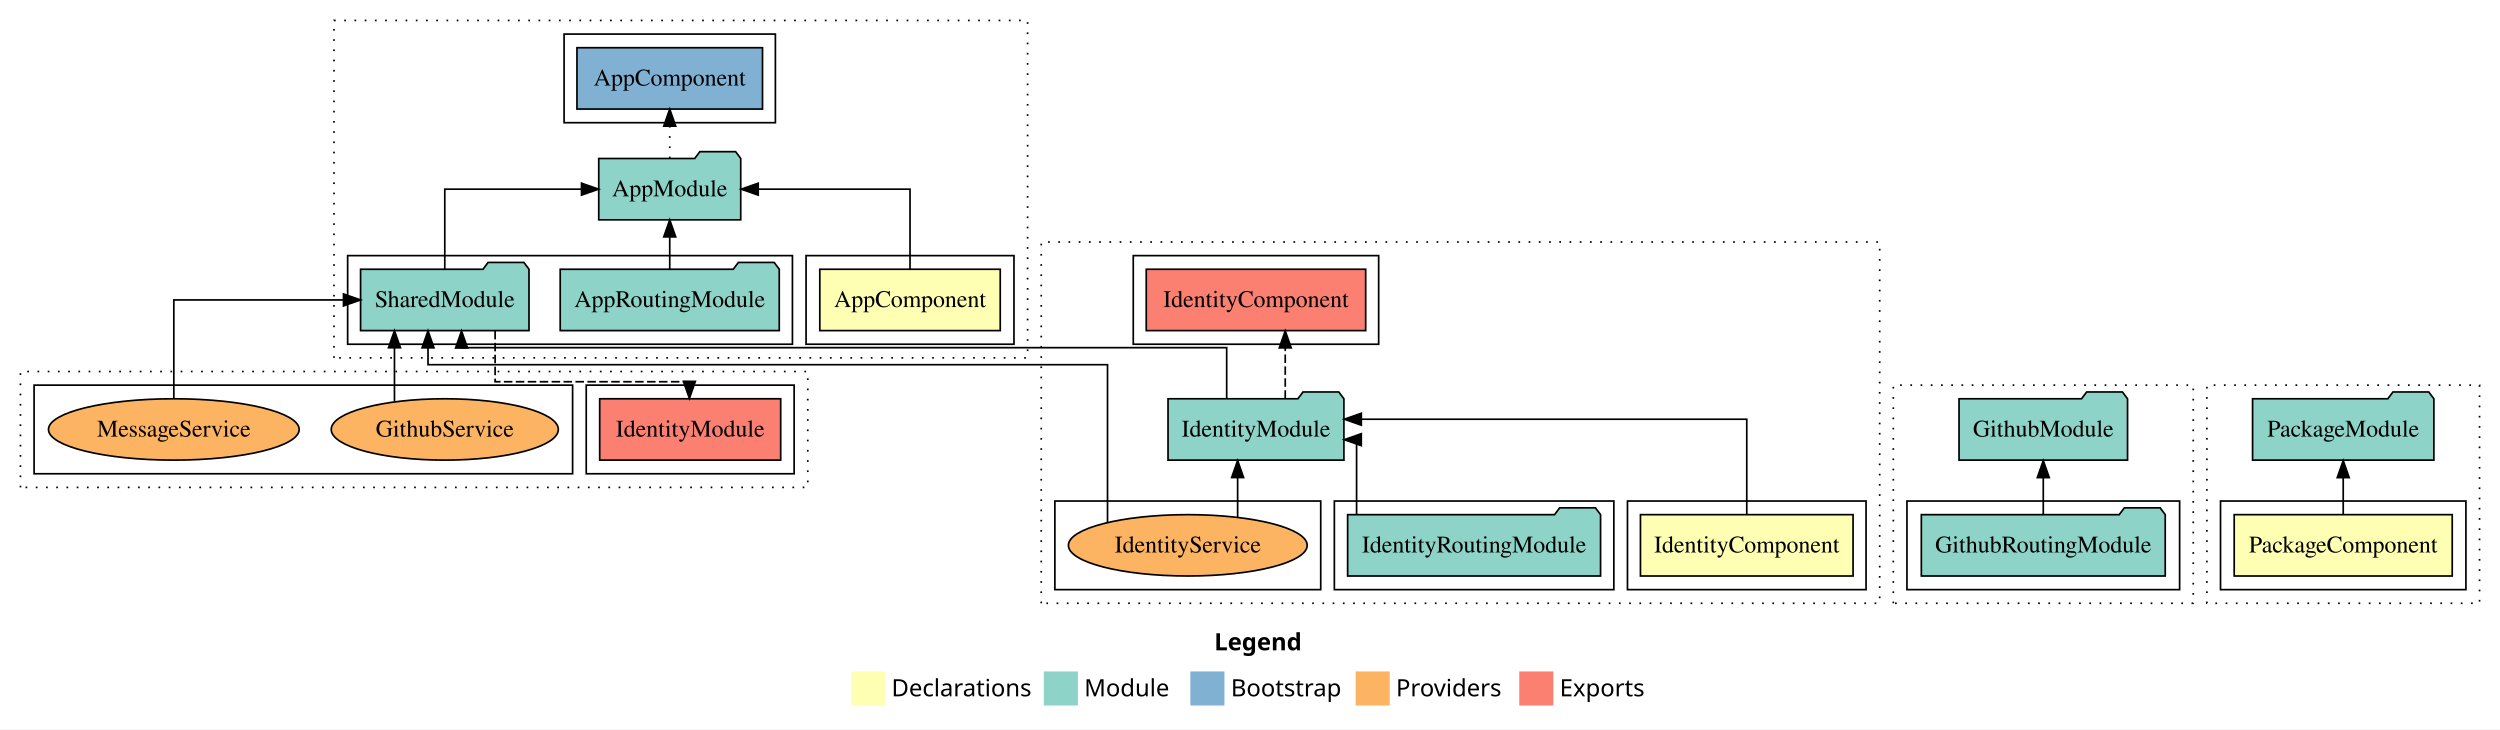
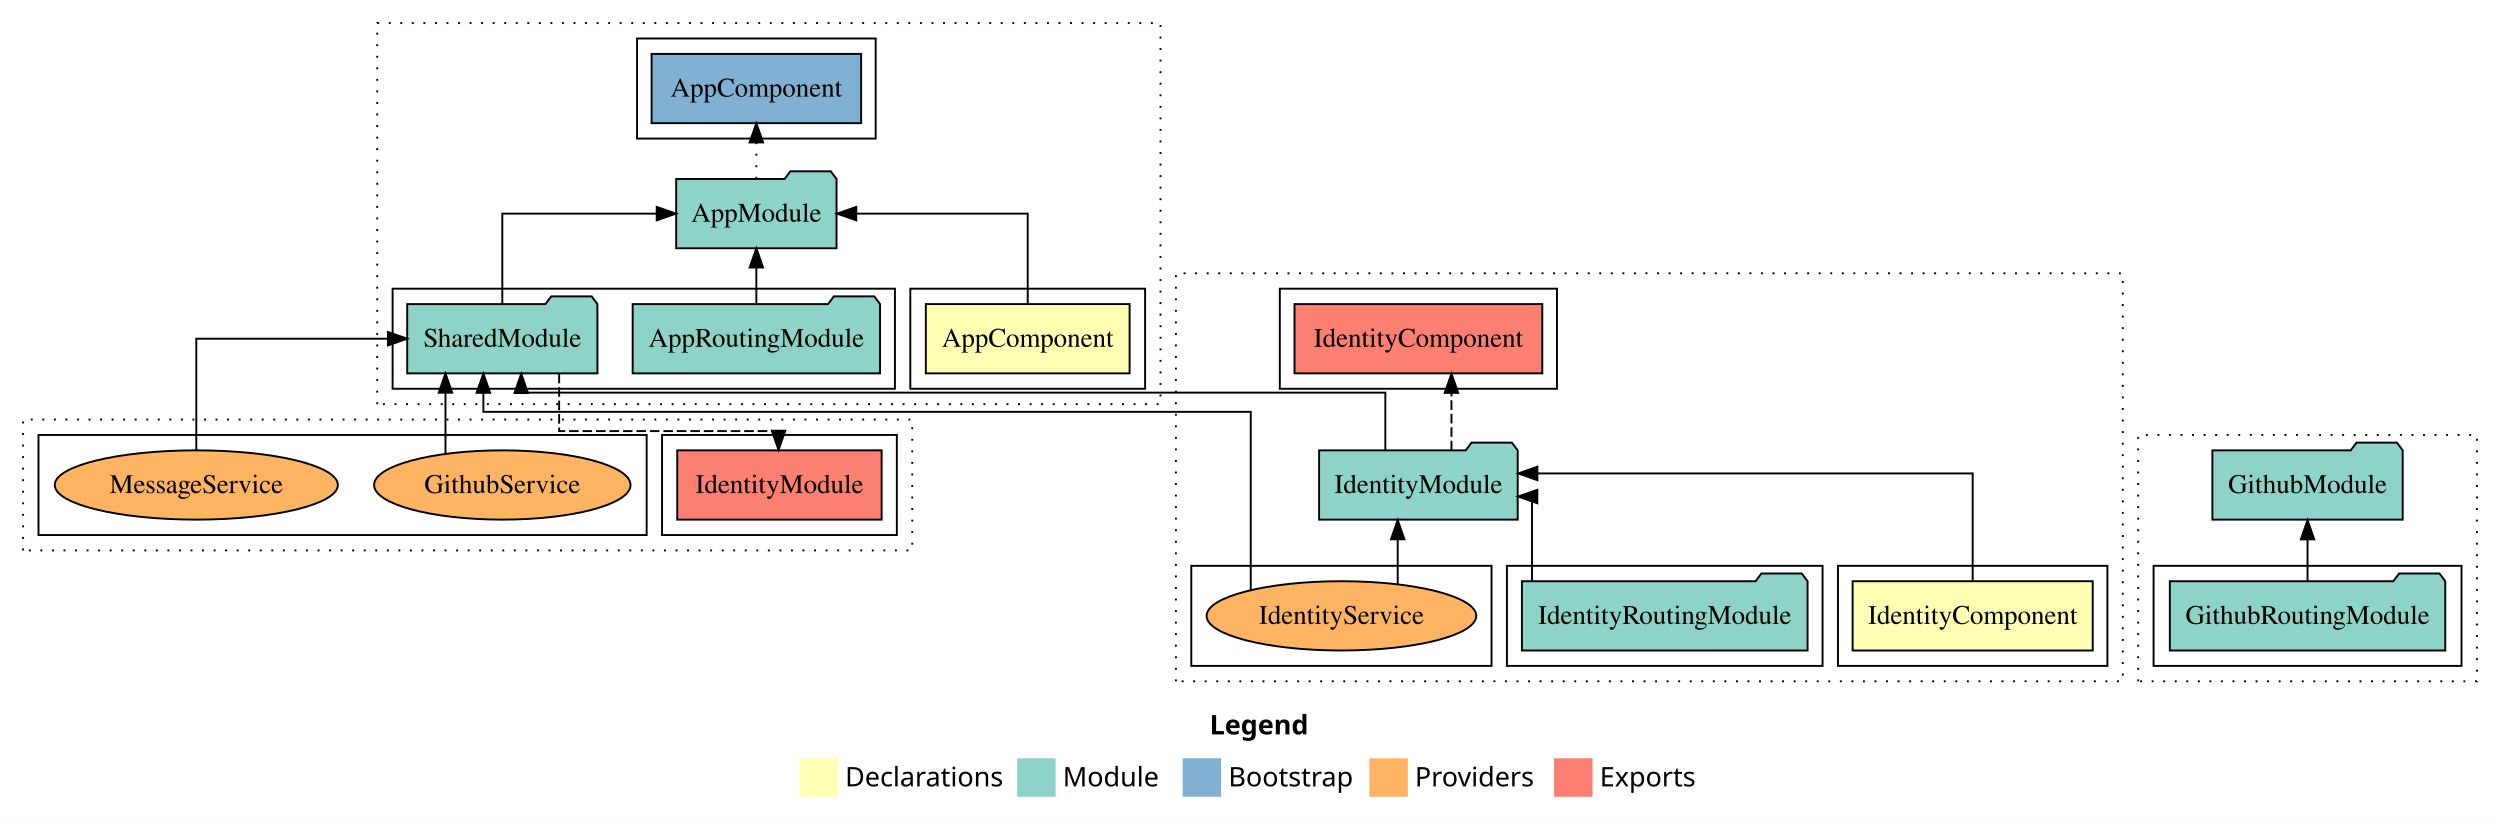
- <svg xmlns="http://www.w3.org/2000/svg" width="1467pt" height="428pt" viewBox="0.00 0.00 1467.00 428.00">
+ <svg xmlns="http://www.w3.org/2000/svg" width="1299pt" height="428pt" viewBox="0.00 0.00 1299.00 428.00">
  <g id="graph0" class="graph" transform="scale(1 1) rotate(0) translate(4 424)">
-     <polygon fill="white" stroke="transparent" points="-4,4 -4,-424 1463,-424 1463,4 -4,4" />
-     <text text-anchor="start" x="708.51" y="-42.4" font-family="sans-serif" font-weight="bold" font-size="14.00">Legend</text>
-     <polygon fill="#ffffb3" stroke="transparent" points="495.5,-10 495.5,-30 515.5,-30 515.5,-10 495.5,-10" />
-     <text text-anchor="start" x="519.13" y="-15.4" font-family="sans-serif" font-size="14.00">  Declarations</text>
-     <polygon fill="#8dd3c7" stroke="transparent" points="608.5,-10 608.5,-30 628.5,-30 628.5,-10 608.5,-10" />
-     <text text-anchor="start" x="632.23" y="-15.4" font-family="sans-serif" font-size="14.00">  Module</text>
-     <polygon fill="#80b1d3" stroke="transparent" points="694.5,-10 694.5,-30 714.5,-30 714.5,-10 694.5,-10" />
-     <text text-anchor="start" x="718.28" y="-15.4" font-family="sans-serif" font-size="14.00">  Bootstrap</text>
-     <polygon fill="#fdb462" stroke="transparent" points="791.5,-10 791.5,-30 811.5,-30 811.5,-10 791.5,-10" />
-     <text text-anchor="start" x="815.17" y="-15.4" font-family="sans-serif" font-size="14.00">  Providers</text>
-     <polygon fill="#fb8072" stroke="transparent" points="887.5,-10 887.5,-30 907.5,-30 907.5,-10 887.5,-10" />
-     <text text-anchor="start" x="911.23" y="-15.4" font-family="sans-serif" font-size="14.00">  Exports</text>
+     <polygon fill="white" stroke="transparent" points="-4,4 -4,-424 1295,-424 1295,4 -4,4" />
+     <text text-anchor="start" x="624.51" y="-42.4" font-family="sans-serif" font-weight="bold" font-size="14.00">Legend</text>
+     <polygon fill="#ffffb3" stroke="transparent" points="411.5,-10 411.5,-30 431.5,-30 431.5,-10 411.5,-10" />
+     <text text-anchor="start" x="435.13" y="-15.4" font-family="sans-serif" font-size="14.00">  Declarations</text>
+     <polygon fill="#8dd3c7" stroke="transparent" points="524.5,-10 524.5,-30 544.5,-30 544.5,-10 524.5,-10" />
+     <text text-anchor="start" x="548.23" y="-15.4" font-family="sans-serif" font-size="14.00">  Module</text>
+     <polygon fill="#80b1d3" stroke="transparent" points="610.5,-10 610.5,-30 630.5,-30 630.5,-10 610.5,-10" />
+     <text text-anchor="start" x="634.28" y="-15.4" font-family="sans-serif" font-size="14.00">  Bootstrap</text>
+     <polygon fill="#fdb462" stroke="transparent" points="707.5,-10 707.5,-30 727.5,-30 727.5,-10 707.5,-10" />
+     <text text-anchor="start" x="731.17" y="-15.4" font-family="sans-serif" font-size="14.00">  Providers</text>
+     <polygon fill="#fb8072" stroke="transparent" points="803.5,-10 803.5,-30 823.5,-30 823.5,-10 803.5,-10" />
+     <text text-anchor="start" x="827.23" y="-15.4" font-family="sans-serif" font-size="14.00">  Exports</text>
    <g id="clust1" class="cluster">
      <polygon fill="none" stroke="black" stroke-dasharray="1,5" points="192,-214 192,-412 599,-412 599,-214 192,-214" />
    </g>
    <g id="clust2" class="cluster">
      <polygon fill="none" stroke="black" points="469,-222 469,-274 591,-274 591,-222 469,-222" />
    </g>
    <g id="clust4" class="cluster">
      <polygon fill="none" stroke="black" points="200,-222 200,-274 461,-274 461,-222 200,-222" />
    </g>
    <g id="clust6" class="cluster">
      <polygon fill="none" stroke="black" points="327,-352 327,-404 451,-404 451,-352 327,-352" />
    </g>
    <g id="clust14" class="cluster">
      <polygon fill="none" stroke="black" stroke-dasharray="1,5" points="1107,-70 1107,-198 1283,-198 1283,-70 1107,-70" />
    </g>
    <g id="clust16" class="cluster">
      <polygon fill="none" stroke="black" points="1115,-78 1115,-130 1275,-130 1275,-78 1115,-78" />
    </g>
    <g id="clust26" class="cluster">
      <polygon fill="none" stroke="black" stroke-dasharray="1,5" points="607,-70 607,-282 1099,-282 1099,-70 607,-70" />
    </g>
    <g id="clust27" class="cluster">
      <polygon fill="none" stroke="black" points="951,-78 951,-130 1091,-130 1091,-78 951,-78" />
    </g>
    <g id="clust29" class="cluster">
      <polygon fill="none" stroke="black" points="779,-78 779,-130 943,-130 943,-78 779,-78" />
    </g>
    <g id="clust30" class="cluster">
      <polygon fill="none" stroke="black" points="661,-222 661,-274 805,-274 805,-222 661,-222" />
    </g>
    <g id="clust32" class="cluster">
      <polygon fill="none" stroke="black" points="615,-78 615,-130 771,-130 771,-78 615,-78" />
    </g>
    <g id="clust39" class="cluster">
-       <polygon fill="none" stroke="black" stroke-dasharray="1,5" points="1291,-70 1291,-198 1451,-198 1451,-70 1291,-70" />
-     </g>
-     <g id="clust40" class="cluster">
-       <polygon fill="none" stroke="black" points="1299,-78 1299,-130 1443,-130 1443,-78 1299,-78" />
-     </g>
-     <g id="clust46" class="cluster">
      <polygon fill="none" stroke="black" stroke-dasharray="1,5" points="8,-138 8,-206 470,-206 470,-138 8,-138" />
    </g>
-     <g id="clust49" class="cluster">
+     <g id="clust42" class="cluster">
      <polygon fill="none" stroke="black" points="340,-146 340,-198 462,-198 462,-146 340,-146" />
    </g>
-     <g id="clust51" class="cluster">
+     <g id="clust44" class="cluster">
      <polygon fill="none" stroke="black" points="16,-146 16,-198 332,-198 332,-146 16,-146" />
    </g>
    <g id="node1" class="node">
      <polygon fill="#ffffb3" stroke="black" points="582.94,-266 477.06,-266 477.06,-230 582.94,-230 582.94,-266" />
      <text text-anchor="middle" x="530" y="-243.8" font-family="Times,serif" font-size="14.00">AppComponent</text>
    </g>
    <g id="node2" class="node">
      <polygon fill="#8dd3c7" stroke="black" points="430.66,-331 427.66,-335 406.66,-335 403.66,-331 347.34,-331 347.34,-295 430.66,-295 430.66,-331" />
      <text text-anchor="middle" x="389" y="-308.8" font-family="Times,serif" font-size="14.00">AppModule</text>
    </g>
    <g id="edge1" class="edge">
      <path fill="none" stroke="black" d="M530,-266.11C530,-285.34 530,-313 530,-313 530,-313 440.92,-313 440.92,-313" />
      <polygon fill="black" stroke="black" points="440.92,-309.5 430.92,-313 440.92,-316.5 440.92,-309.5" />
    </g>
    <g id="node5" class="node">
      <polygon fill="#80b1d3" stroke="black" points="443.44,-396 334.56,-396 334.56,-360 443.44,-360 443.44,-396" />
      <text text-anchor="middle" x="389" y="-373.8" font-family="Times,serif" font-size="14.00">AppComponent </text>
    </g>
    <g id="edge4" class="edge">
      <path fill="none" stroke="black" stroke-dasharray="1,5" d="M389,-331.11C389,-331.11 389,-349.99 389,-349.99" />
      <polygon fill="black" stroke="black" points="385.5,-349.99 389,-359.99 392.5,-349.99 385.5,-349.99" />
    </g>
    <g id="node3" class="node">
      <polygon fill="#8dd3c7" stroke="black" points="453.27,-266 450.27,-270 429.27,-270 426.27,-266 324.73,-266 324.73,-230 453.27,-230 453.27,-266" />
      <text text-anchor="middle" x="389" y="-243.8" font-family="Times,serif" font-size="14.00">AppRoutingModule</text>
    </g>
    <g id="edge2" class="edge">
      <path fill="none" stroke="black" d="M389,-266.11C389,-266.11 389,-284.99 389,-284.99" />
      <polygon fill="black" stroke="black" points="385.5,-284.99 389,-294.99 392.5,-284.99 385.5,-284.99" />
    </g>
    <g id="node4" class="node">
      <polygon fill="#8dd3c7" stroke="black" points="306.42,-266 303.42,-270 282.42,-270 279.42,-266 207.58,-266 207.58,-230 306.42,-230 306.42,-266" />
      <text text-anchor="middle" x="257" y="-243.8" font-family="Times,serif" font-size="14.00">SharedModule</text>
    </g>
    <g id="edge3" class="edge">
      <path fill="none" stroke="black" d="M257,-266.11C257,-285.34 257,-313 257,-313 257,-313 337.23,-313 337.23,-313" />
      <polygon fill="black" stroke="black" points="337.23,-316.5 347.23,-313 337.23,-309.5 337.23,-316.5" />
    </g>
-     <g id="node15" class="node">
+     <g id="node13" class="node">
      <polygon fill="#fb8072" stroke="black" points="454.1,-190 347.9,-190 347.9,-154 454.1,-154 454.1,-190" />
      <text text-anchor="middle" x="401" y="-167.8" font-family="Times,serif" font-size="14.00">IdentityModule </text>
    </g>
-     <g id="edge12" class="edge">
+     <g id="edge11" class="edge">
      <path fill="none" stroke="black" stroke-dasharray="5,2" d="M286.53,-229.85C286.53,-216.26 286.53,-200 286.53,-200 286.53,-200 400.54,-200 400.54,-200 400.54,-200 400.54,-199.02 400.54,-199.02" />
      <polygon fill="black" stroke="black" points="404.04,-200.21 400.54,-190.21 397.04,-200.21 404.04,-200.21" />
    </g>
    <g id="node6" class="node">
      <polygon fill="#8dd3c7" stroke="black" points="1266.56,-122 1263.56,-126 1242.56,-126 1239.56,-122 1123.44,-122 1123.44,-86 1266.56,-86 1266.56,-122" />
      <text text-anchor="middle" x="1195" y="-99.8" font-family="Times,serif" font-size="14.00">GithubRoutingModule</text>
    </g>
    <g id="node7" class="node">
      <polygon fill="#8dd3c7" stroke="black" points="1244.44,-190 1241.44,-194 1220.44,-194 1217.44,-190 1145.56,-190 1145.56,-154 1244.44,-154 1244.44,-190" />
      <text text-anchor="middle" x="1195" y="-167.8" font-family="Times,serif" font-size="14.00">GithubModule</text>
    </g>
    <g id="edge5" class="edge">
      <path fill="none" stroke="black" d="M1195,-122.22C1195,-122.22 1195,-143.73 1195,-143.73" />
      <polygon fill="black" stroke="black" points="1191.5,-143.73 1195,-153.73 1198.5,-143.73 1191.5,-143.73" />
    </g>
    <g id="node8" class="node">
      <polygon fill="#ffffb3" stroke="black" points="1083.38,-122 958.62,-122 958.62,-86 1083.38,-86 1083.38,-122" />
      <text text-anchor="middle" x="1021" y="-99.8" font-family="Times,serif" font-size="14.00">IdentityComponent</text>
    </g>
    <g id="node9" class="node">
      <polygon fill="#8dd3c7" stroke="black" points="784.6,-190 781.6,-194 760.6,-194 757.6,-190 681.4,-190 681.4,-154 784.6,-154 784.6,-190" />
      <text text-anchor="middle" x="733" y="-167.8" font-family="Times,serif" font-size="14.00">IdentityModule</text>
    </g>
    <g id="edge6" class="edge">
      <path fill="none" stroke="black" d="M1021,-122.29C1021,-144.21 1021,-178 1021,-178 1021,-178 794.82,-178 794.82,-178" />
      <polygon fill="black" stroke="black" points="794.82,-174.5 784.82,-178 794.82,-181.5 794.82,-174.5" />
    </g>
-     <g id="edge11" class="edge">
+     <g id="edge10" class="edge">
      <path fill="none" stroke="black" d="M715.82,-190.15C715.82,-203.74 715.82,-220 715.82,-220 715.82,-220 266.84,-220 266.84,-220 266.84,-220 266.84,-220.98 266.84,-220.98" />
      <polygon fill="black" stroke="black" points="263.34,-219.79 266.84,-229.79 270.34,-219.79 263.34,-219.79" />
    </g>
    <g id="node11" class="node">
      <polygon fill="#fb8072" stroke="black" points="797.38,-266 668.62,-266 668.62,-230 797.38,-230 797.38,-266" />
      <text text-anchor="middle" x="733" y="-243.8" font-family="Times,serif" font-size="14.00">IdentityComponent </text>
    </g>
    <g id="edge8" class="edge">
      <path fill="none" stroke="black" stroke-dasharray="5,2" d="M750.18,-190.01C750.18,-190.01 750.18,-219.85 750.18,-219.85" />
      <polygon fill="black" stroke="black" points="746.68,-219.85 750.18,-229.85 753.68,-219.85 746.68,-219.85" />
    </g>
    <g id="node10" class="node">
      <polygon fill="#8dd3c7" stroke="black" points="935.21,-122 932.21,-126 911.21,-126 908.21,-122 786.79,-122 786.79,-86 935.21,-86 935.21,-122" />
      <text text-anchor="middle" x="861" y="-99.8" font-family="Times,serif" font-size="14.00">IdentityRoutingModule</text>
    </g>
    <g id="edge7" class="edge">
      <path fill="none" stroke="black" d="M792.04,-122.27C792.04,-140.56 792.04,-166 792.04,-166 792.04,-166 791.32,-166 791.32,-166" />
      <polygon fill="black" stroke="black" points="794.8,-162.5 784.8,-166 794.8,-169.5 794.8,-162.5" />
    </g>
    <g id="node12" class="node">
      <ellipse fill="#fdb462" stroke="black" cx="693" cy="-104" rx="70.06" ry="18" />
      <text text-anchor="middle" x="693" y="-99.8" font-family="Times,serif" font-size="14.00">IdentityService</text>
    </g>
-     <g id="edge14" class="edge">
+     <g id="edge13" class="edge">
      <path fill="none" stroke="black" d="M645.89,-117.42C645.89,-145.95 645.89,-210 645.89,-210 645.89,-210 247.16,-210 247.16,-210 247.16,-210 247.16,-219.89 247.16,-219.89" />
      <polygon fill="black" stroke="black" points="243.66,-219.89 247.16,-229.89 250.66,-219.89 243.66,-219.89" />
    </g>
    <g id="edge9" class="edge">
      <path fill="none" stroke="black" d="M722.24,-120.46C722.24,-120.46 722.24,-143.78 722.24,-143.78" />
      <polygon fill="black" stroke="black" points="718.74,-143.78 722.24,-153.78 725.74,-143.78 718.74,-143.78" />
    </g>
-     <g id="node13" class="node">
-       <polygon fill="#ffffb3" stroke="black" points="1434.97,-122 1307.03,-122 1307.03,-86 1434.97,-86 1434.97,-122" />
-       <text text-anchor="middle" x="1371" y="-99.8" font-family="Times,serif" font-size="14.00">PackageComponent</text>
-     </g>
    <g id="node14" class="node">
-       <polygon fill="#8dd3c7" stroke="black" points="1424.19,-190 1421.19,-194 1400.19,-194 1397.19,-190 1317.81,-190 1317.81,-154 1424.19,-154 1424.19,-190" />
-       <text text-anchor="middle" x="1371" y="-167.8" font-family="Times,serif" font-size="14.00">PackageModule</text>
-     </g>
-     <g id="edge10" class="edge">
-       <path fill="none" stroke="black" d="M1371,-122.22C1371,-122.22 1371,-143.73 1371,-143.73" />
-       <polygon fill="black" stroke="black" points="1367.5,-143.73 1371,-153.73 1374.5,-143.73 1367.5,-143.73" />
-     </g>
-     <g id="node16" class="node">
      <ellipse fill="#fdb462" stroke="black" cx="257" cy="-172" rx="66.63" ry="18" />
      <text text-anchor="middle" x="257" y="-167.8" font-family="Times,serif" font-size="14.00">GithubService</text>
    </g>
-     <g id="edge13" class="edge">
+     <g id="edge12" class="edge">
      <path fill="none" stroke="black" d="M227.47,-188.49C227.47,-188.49 227.47,-219.95 227.47,-219.95" />
      <polygon fill="black" stroke="black" points="223.97,-219.95 227.47,-229.95 230.97,-219.95 223.97,-219.95" />
    </g>
-     <g id="node17" class="node">
+     <g id="node15" class="node">
      <ellipse fill="#fdb462" stroke="black" cx="98" cy="-172" rx="73.55" ry="18" />
      <text text-anchor="middle" x="98" y="-167.8" font-family="Times,serif" font-size="14.00">MessageService</text>
    </g>
-     <g id="edge15" class="edge">
+     <g id="edge14" class="edge">
      <path fill="none" stroke="black" d="M98,-190.01C98,-212.49 98,-248 98,-248 98,-248 197.56,-248 197.56,-248" />
      <polygon fill="black" stroke="black" points="197.56,-251.5 207.56,-248 197.56,-244.5 197.56,-251.5" />
    </g>
  </g>
</svg>
